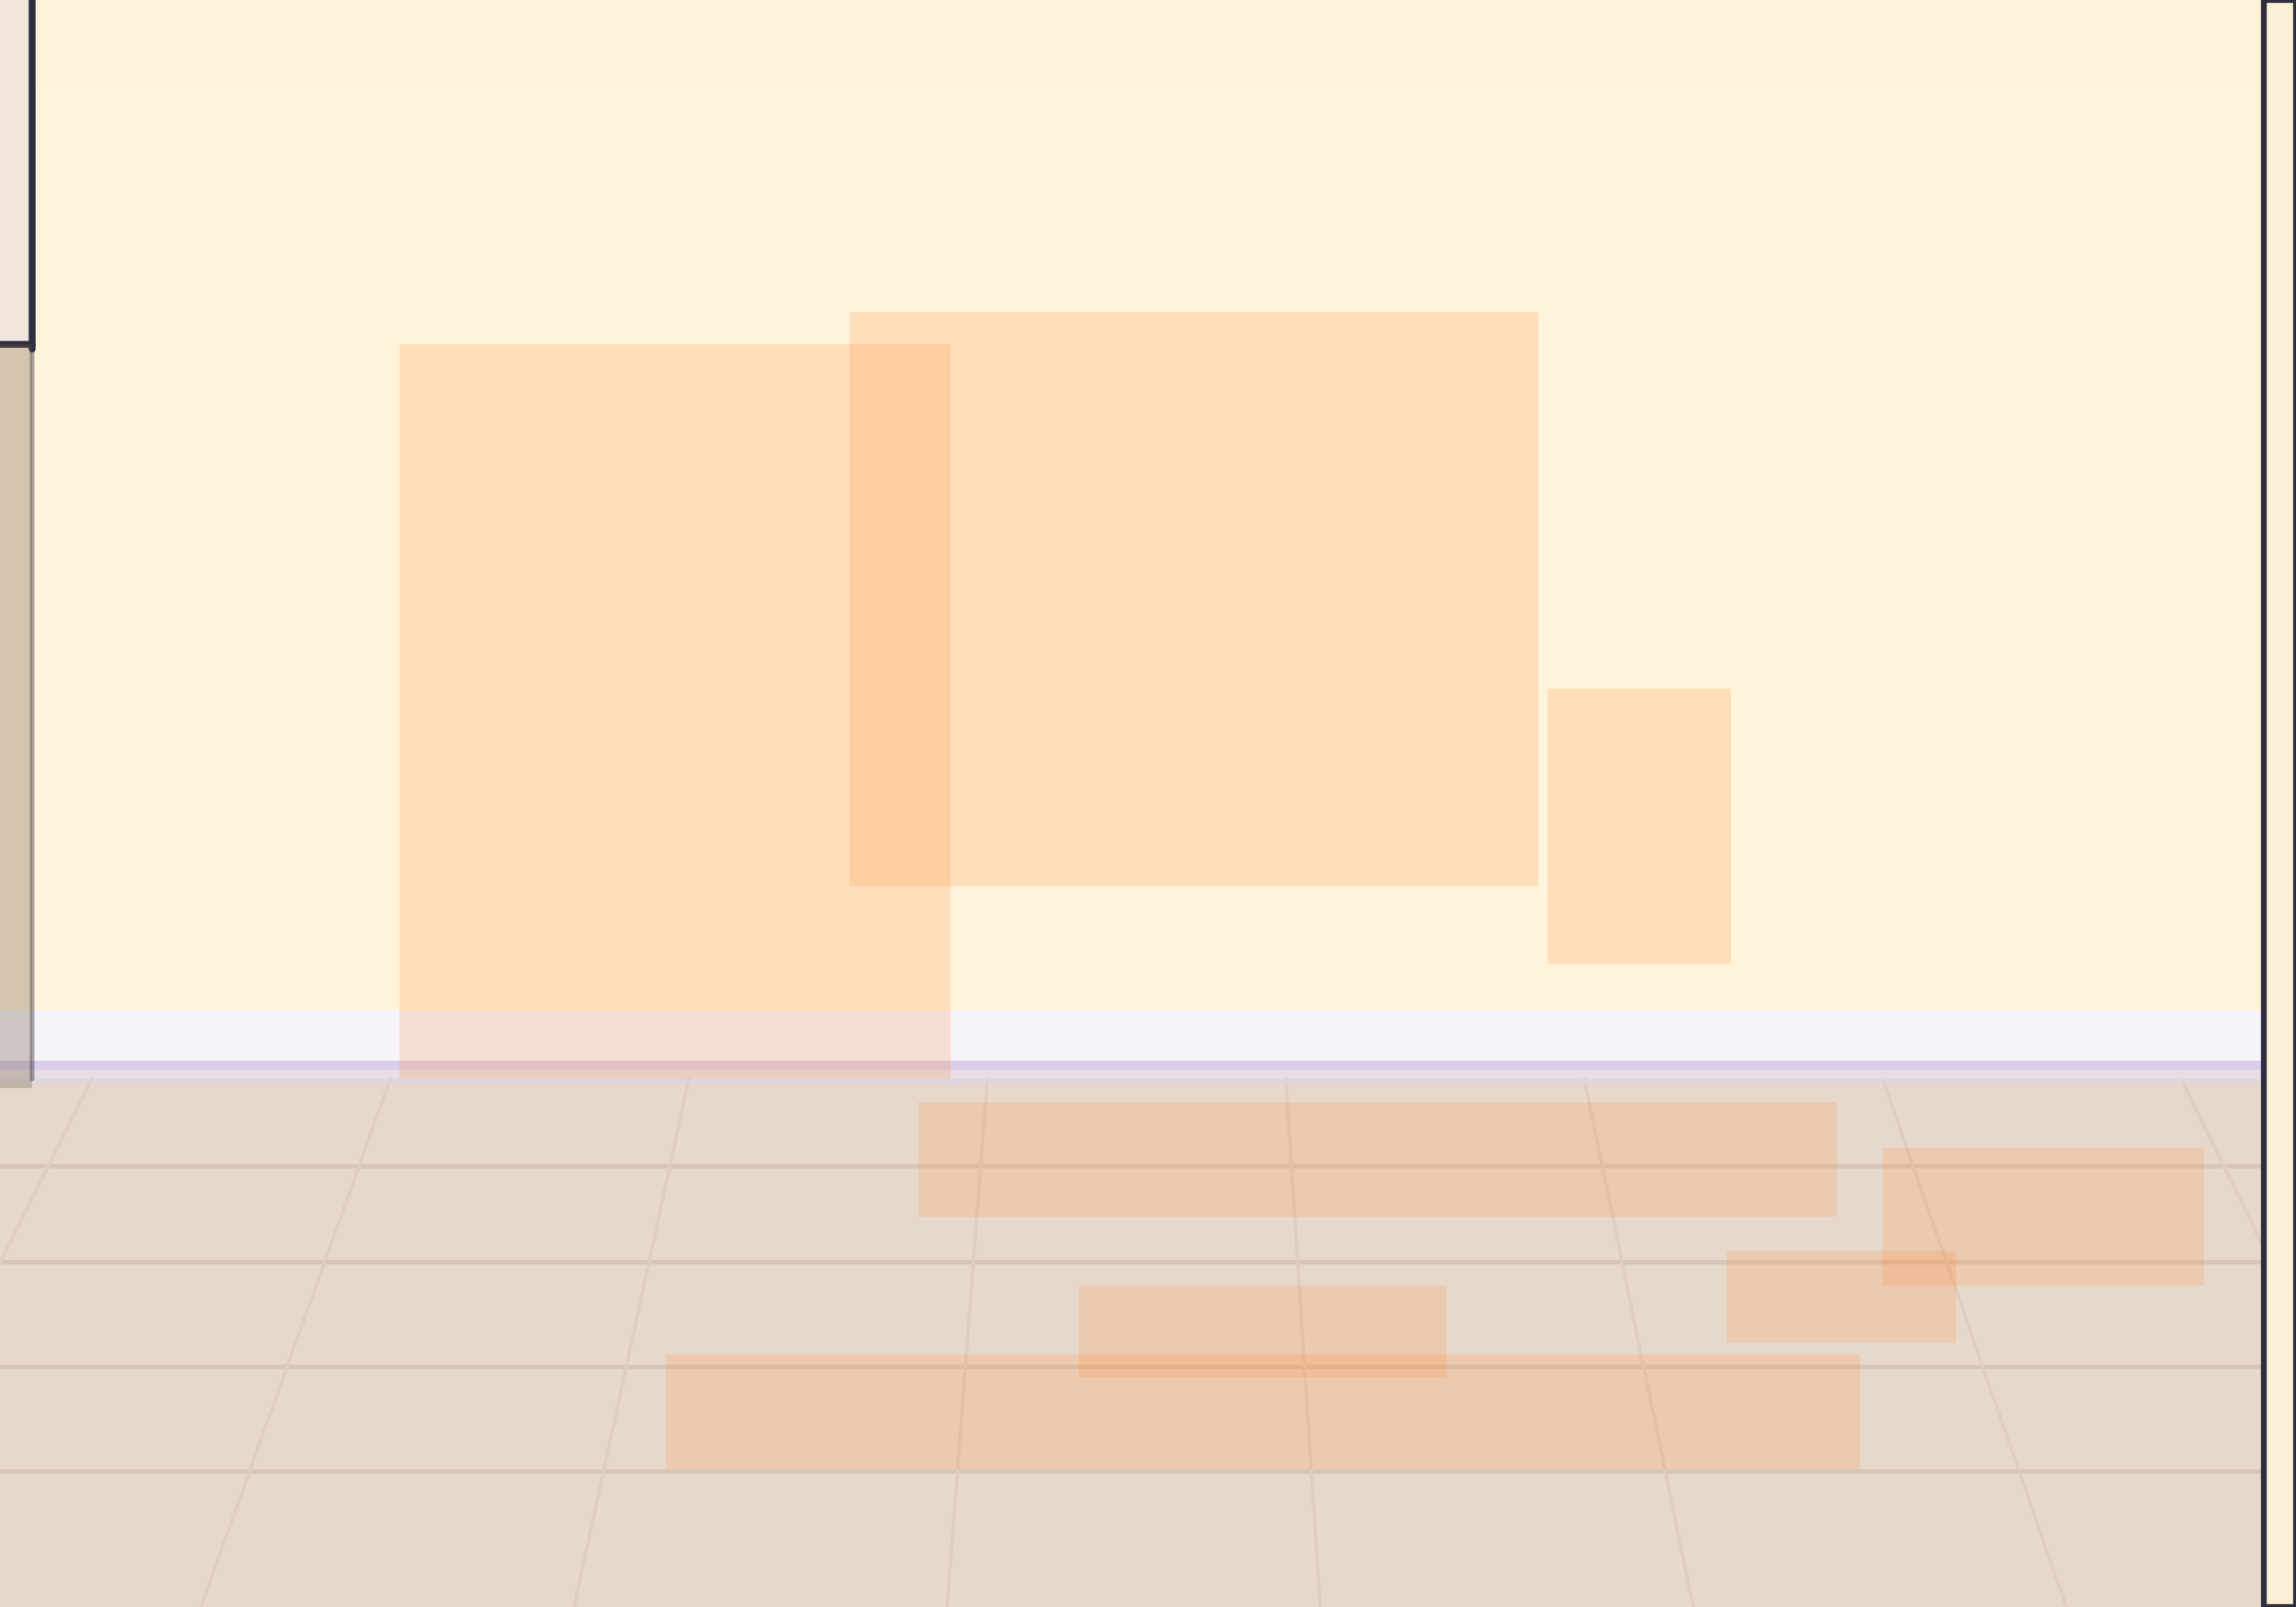
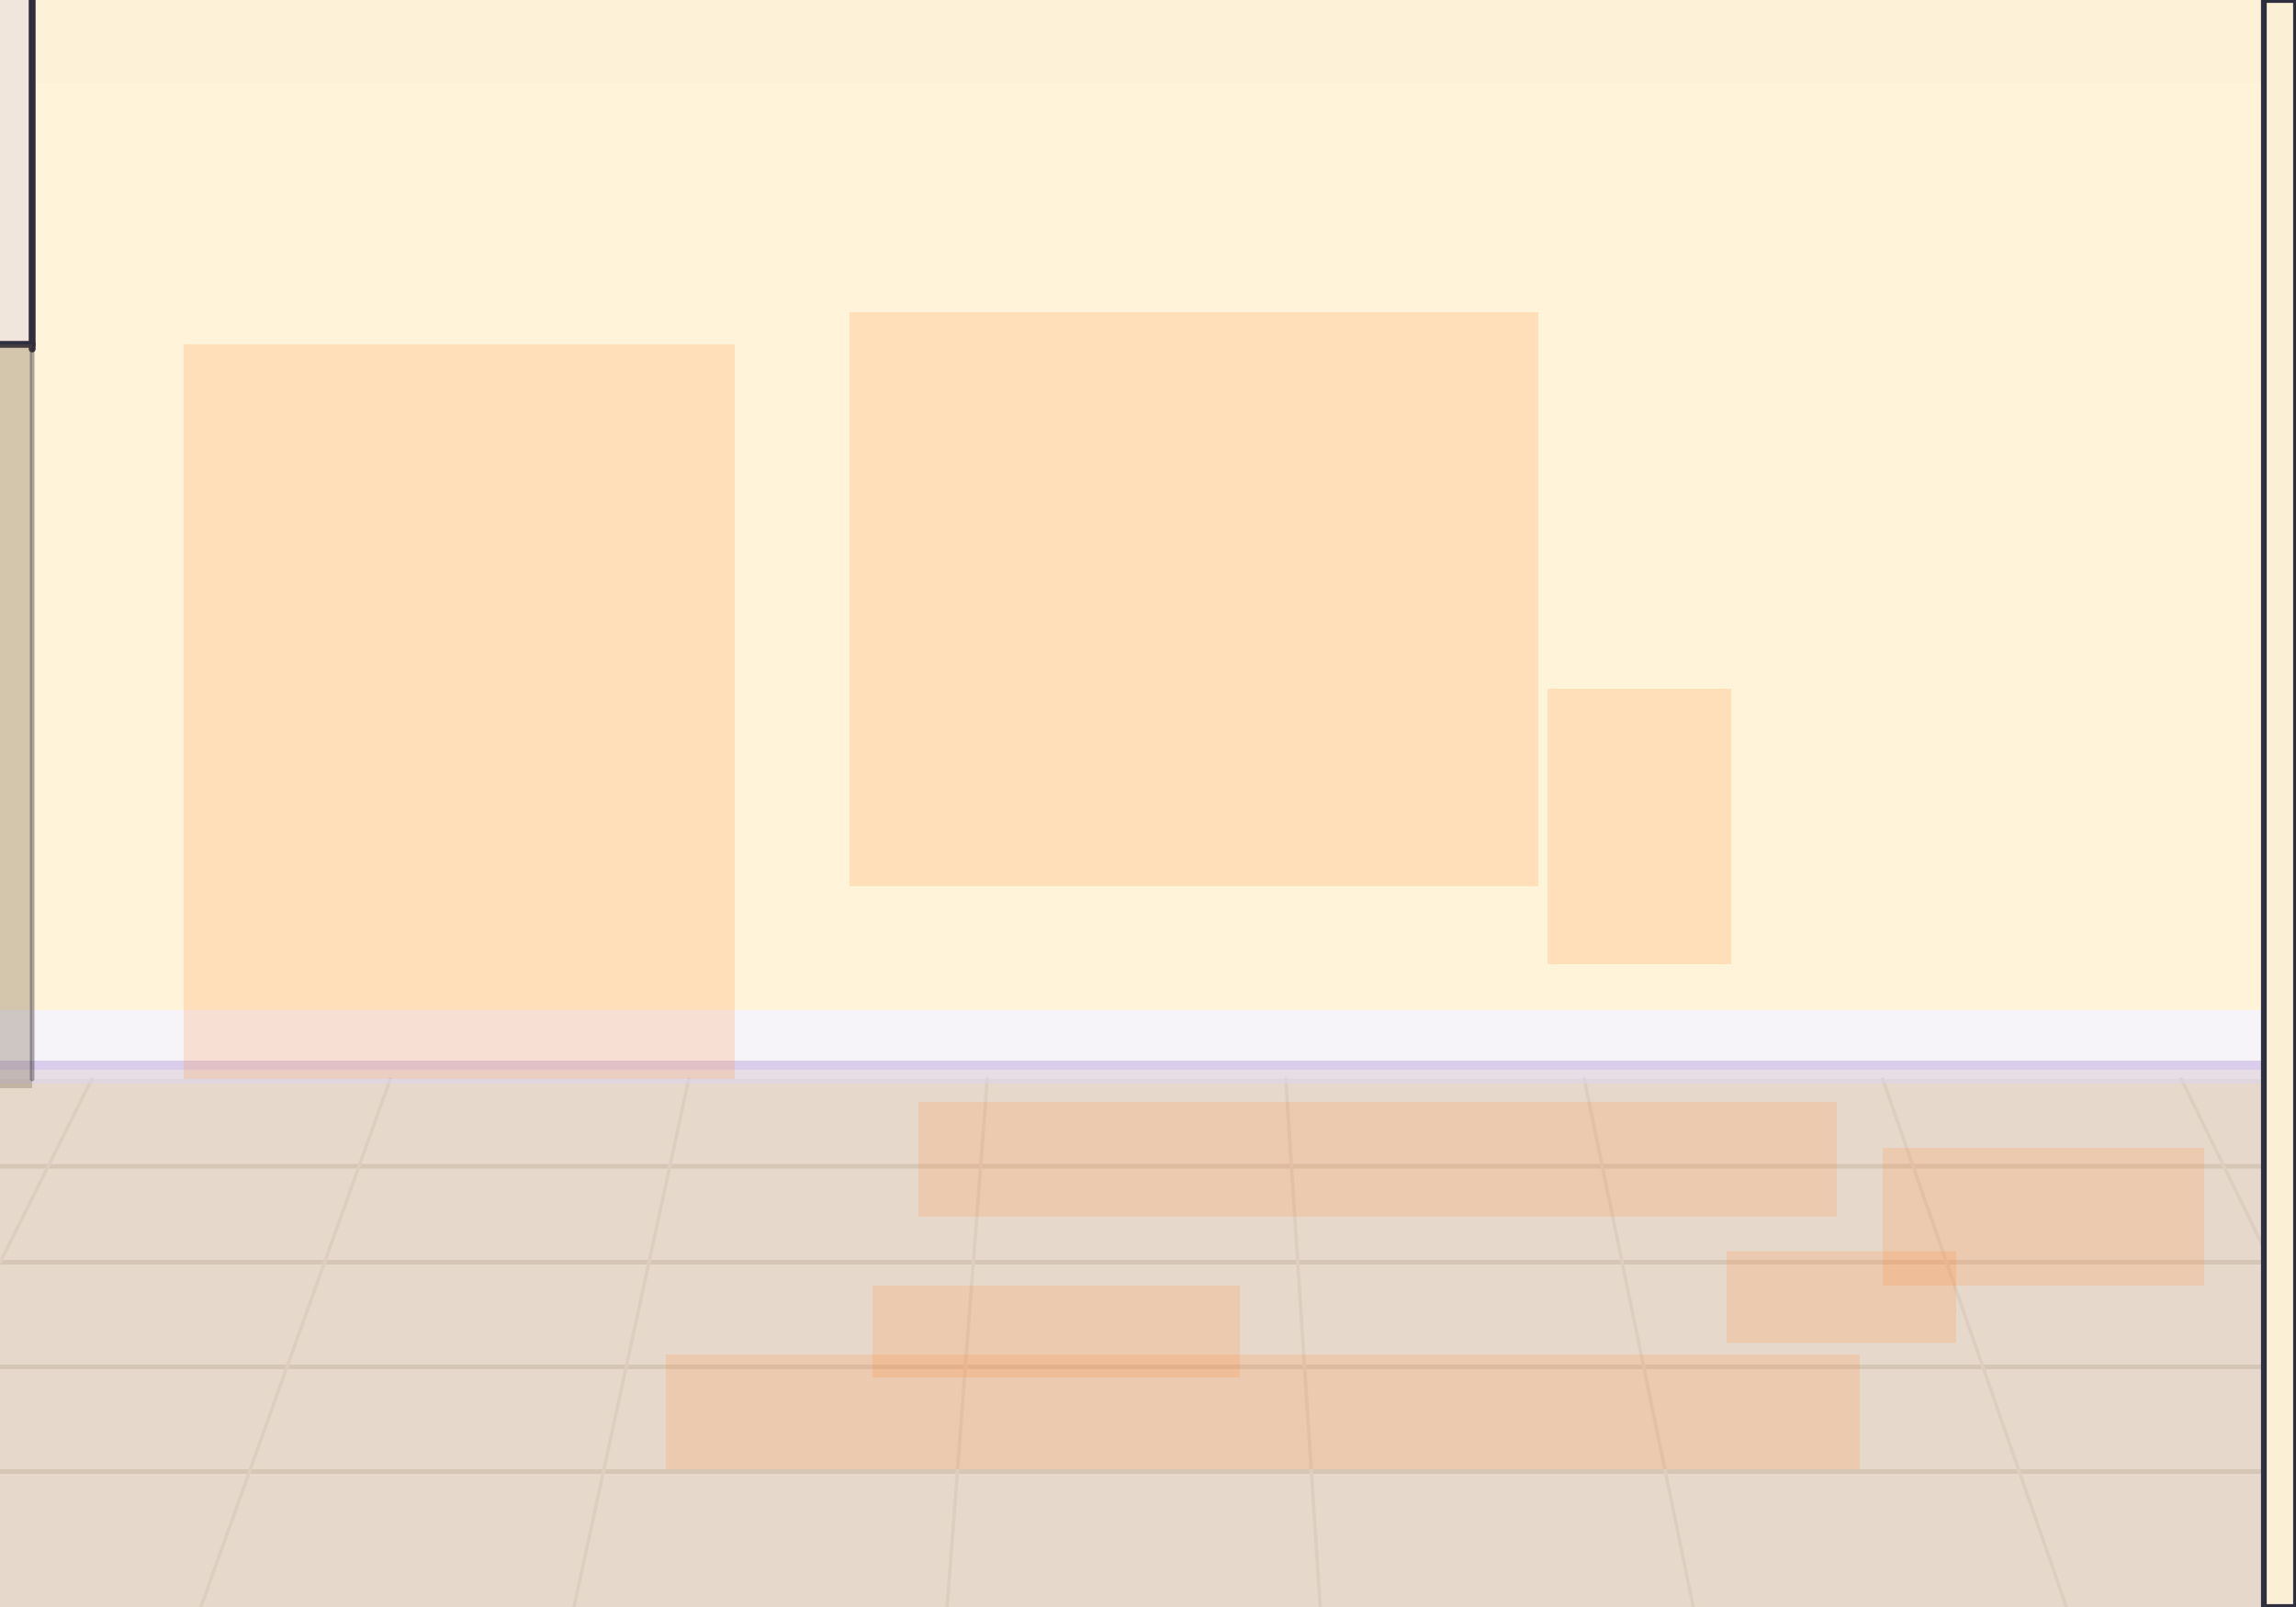
<svg xmlns="http://www.w3.org/2000/svg" viewBox="0 0 1000 700" width="1000" height="700">
  <g id="stěna">
    <rect x="0" y="0" width="1000" height="470" fill="#FFF4DA" stroke="none" />
    <rect x="0" y="0" width="1000" height="36" fill="#FBEFD6" stroke="none" opacity="0.6" />
  </g>
  <g id="podlaha">
    <rect x="0" y="470" width="1000" height="230" fill="#E6D9CC" stroke="none" />
    <path d="M 0 508 L 1000 508" stroke="#D6C6B6" stroke-width="2" stroke-linejoin="round" stroke-linecap="round" />
    <path d="M 0 549.8 L 1000 549.8" stroke="#D6C6B6" stroke-width="2" stroke-linejoin="round" stroke-linecap="round" />
    <path d="M 0 595.4 L 1000 595.4" stroke="#D6C6B6" stroke-width="2" stroke-linejoin="round" stroke-linecap="round" />
    <path d="M 0 641 L 1000 641" stroke="#D6C6B6" stroke-width="2" stroke-linejoin="round" stroke-linecap="round" />
    <path d="M 40 470 L -75 700" stroke="#DDCEC0" stroke-width="1.5" stroke-linejoin="round" stroke-linecap="round" />
    <path d="M 170 470 L 87.5 700" stroke="#DDCEC0" stroke-width="1.5" stroke-linejoin="round" stroke-linecap="round" />
    <path d="M 300 470 L 250 700" stroke="#DDCEC0" stroke-width="1.5" stroke-linejoin="round" stroke-linecap="round" />
    <path d="M 430 470 L 412.5 700" stroke="#DDCEC0" stroke-width="1.5" stroke-linejoin="round" stroke-linecap="round" />
    <path d="M 560 470 L 575 700" stroke="#DDCEC0" stroke-width="1.5" stroke-linejoin="round" stroke-linecap="round" />
    <path d="M 690 470 L 737.5 700" stroke="#DDCEC0" stroke-width="1.5" stroke-linejoin="round" stroke-linecap="round" />
    <path d="M 820 470 L 900 700" stroke="#DDCEC0" stroke-width="1.5" stroke-linejoin="round" stroke-linecap="round" />
    <path d="M 950 470 L 1062.5 700" stroke="#DDCEC0" stroke-width="1.5" stroke-linejoin="round" stroke-linecap="round" />
    <path d="M 1080 470 L 1225 700" stroke="#DDCEC0" stroke-width="1.5" stroke-linejoin="round" stroke-linecap="round" />
  </g>
  <g id="lišta">
    <rect x="0" y="440" width="1000" height="26" fill="#F6F4F9" stroke="none" />
    <rect x="0" y="462" width="1000" height="4" fill="#D9CDEB" stroke="none" />
    <rect x="0" y="466" width="1000" height="6" fill="#DCD4E8" stroke="none" opacity="0.7" />
  </g>
  <g id="průchod levý">
    <rect x="0" y="0" width="14" height="150" fill="#F0E6DC" stroke="none" />
    <path d="M 14 0 L 14 152" stroke="#2F2E3F" stroke-width="3" stroke-linejoin="round" stroke-linecap="round" />
    <path d="M 0 150 L 14 150" stroke="#2F2E3F" stroke-width="3" stroke-linejoin="round" stroke-linecap="round" />
    <rect x="0" y="150" width="14" height="324" fill="#6F5A41" stroke="none" opacity="0.3" />
    <path d="M 14 150 L 14 470" stroke="#2F2E3F" stroke-width="2" stroke-linejoin="round" stroke-linecap="round" opacity="0.4" />
  </g>
  <g id="zeď pravá">
    <rect x="986" y="0" width="14" height="700" fill="#FBEFD6" stroke="#2F2E3F" stroke-width="2.5" stroke-linejoin="round" stroke-linecap="round" />
  </g>
  <rect id="@slot psací stůl" x="400" y="480" width="400" height="50" fill="#FF8C3D" opacity="0.2" />
-   <rect id="@slot křeslo" x="470" y="560" width="160" height="40" fill="#FF8C3D" opacity="0.2" />
+   <rect id="@slot křeslo" x="380" y="560" width="160" height="40" fill="#FF8C3D" opacity="0.2" />
  <rect id="@slot lampa" x="674" y="300" width="80" height="120" fill="#FF8C3D" opacity="0.2" />
-   <rect id="@slot police" x="174" y="150" width="240" height="320" fill="#FF8C3D" opacity="0.2" />
+   <rect id="@slot police" x="80" y="150" width="240" height="320" fill="#FF8C3D" opacity="0.2" />
  <rect id="@slot květina" x="820" y="500" width="140" height="60" fill="#FF8C3D" opacity="0.2" />
  <rect id="@slot koš" x="752" y="545" width="100" height="40" fill="#FF8C3D" opacity="0.2" />
  <rect id="@slot okno" x="370" y="136" width="300" height="250" fill="#FF8C3D" opacity="0.2" />
  <rect id="@slot koberec" x="290" y="590" width="520" height="50" fill="#FF8C3D" opacity="0.2" />
</svg>
